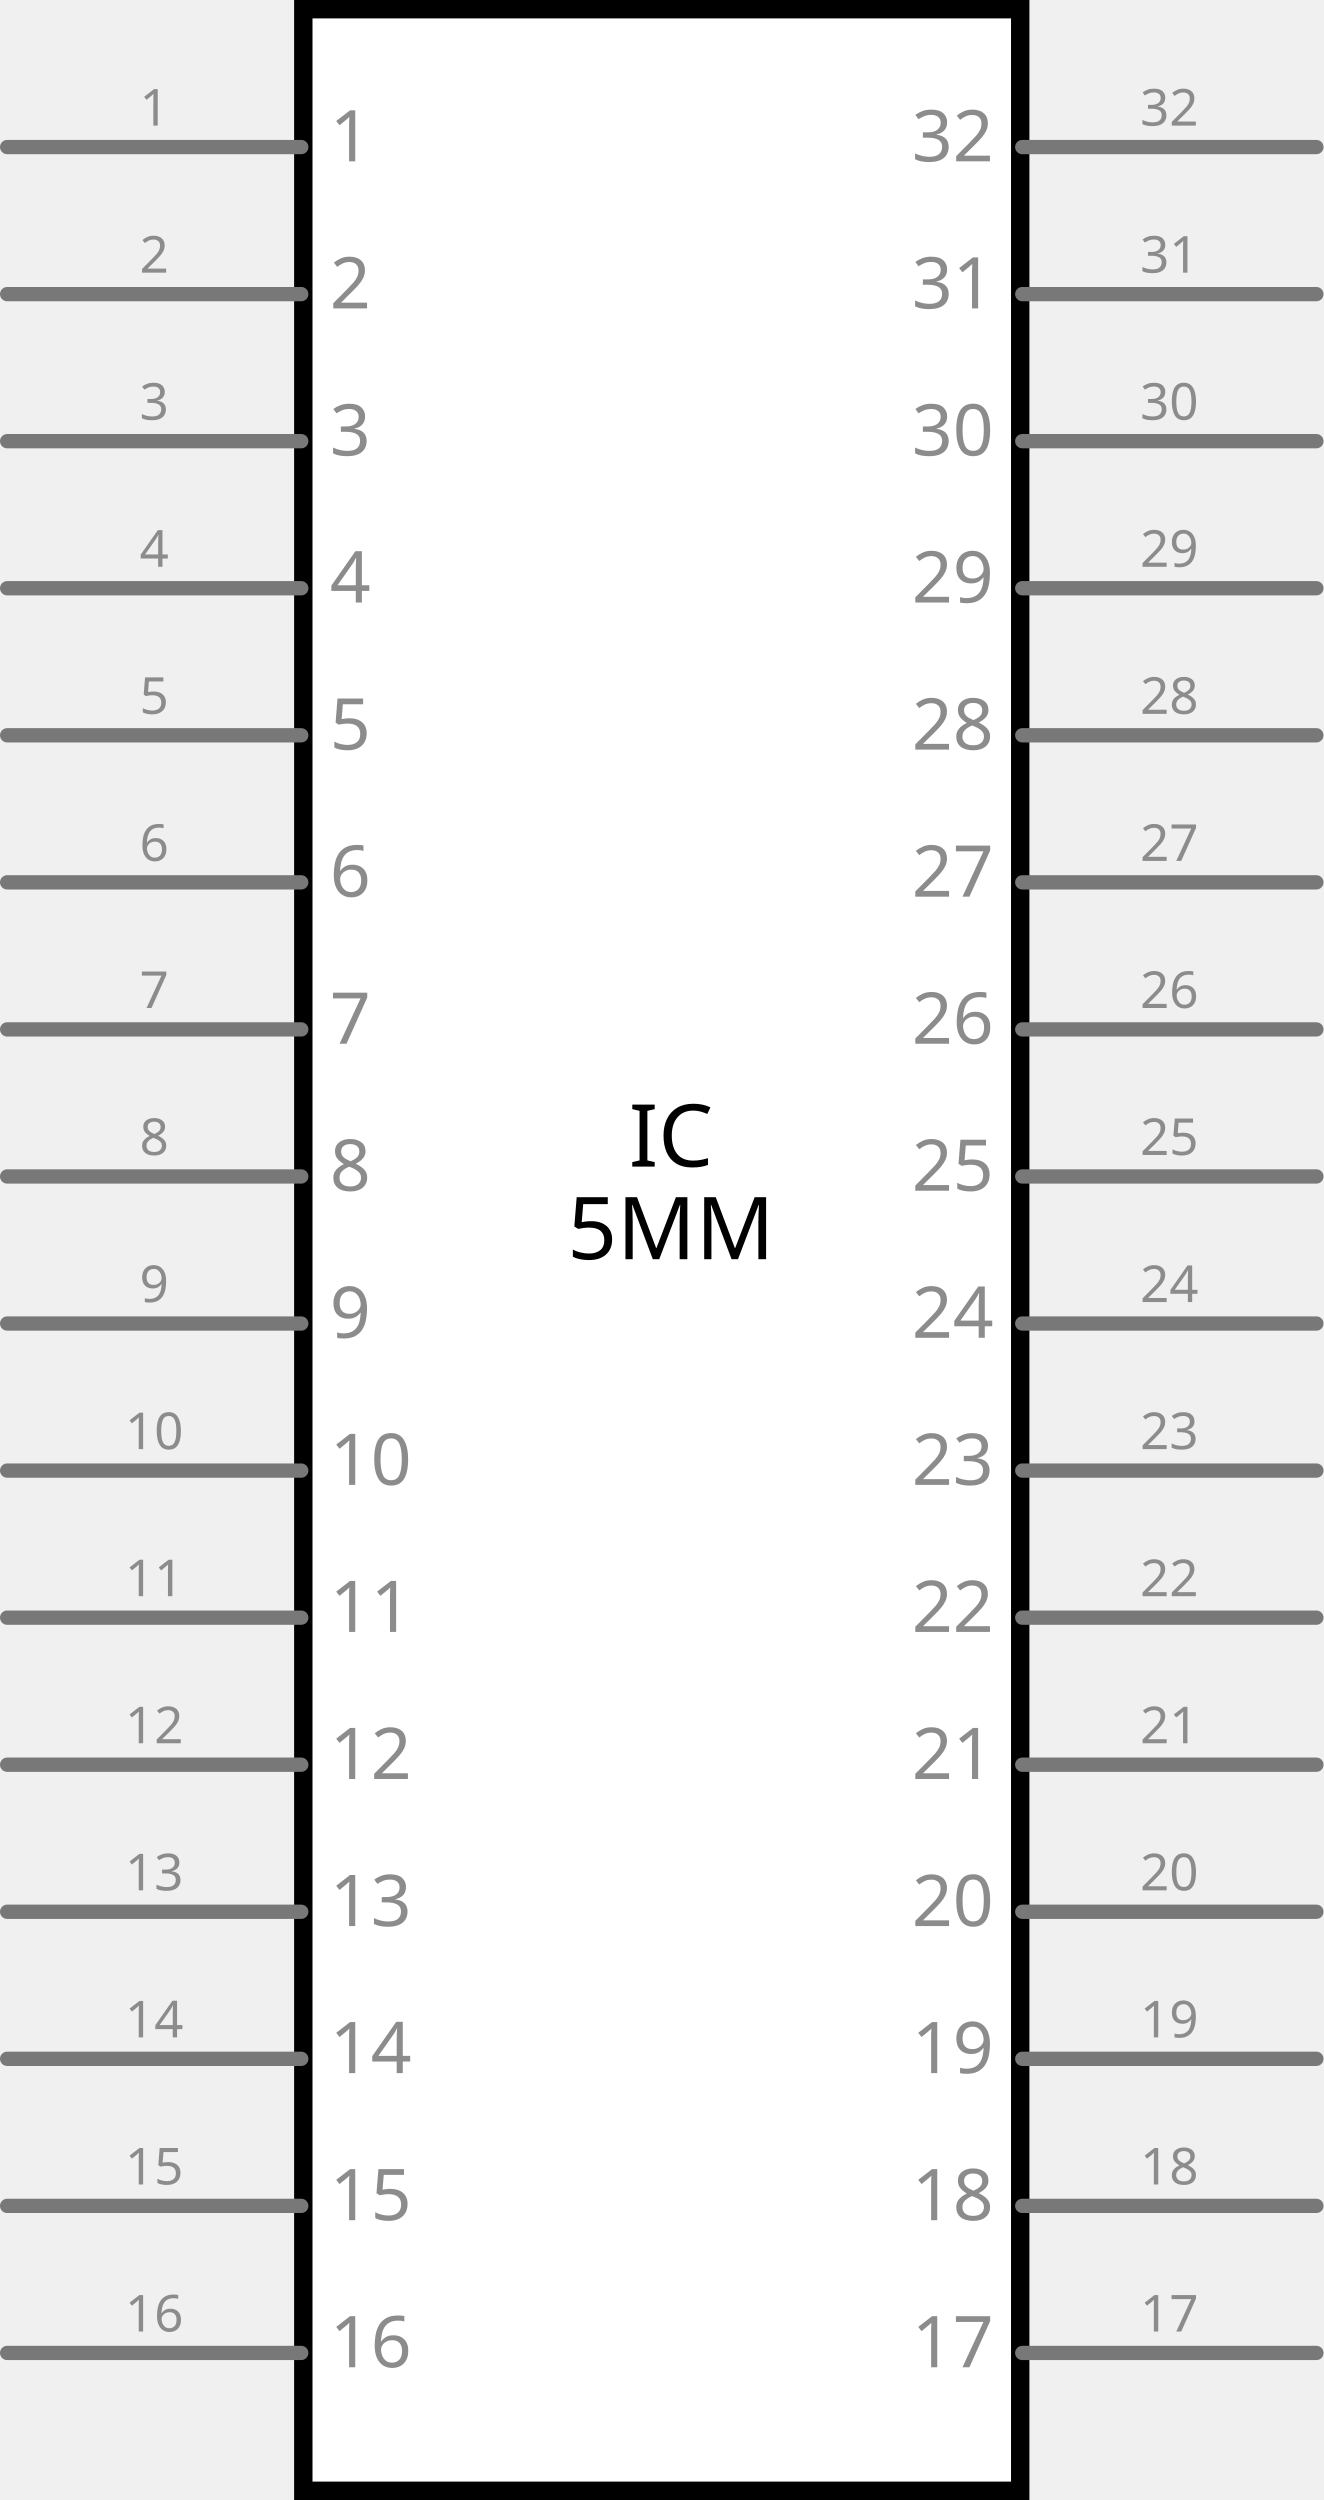
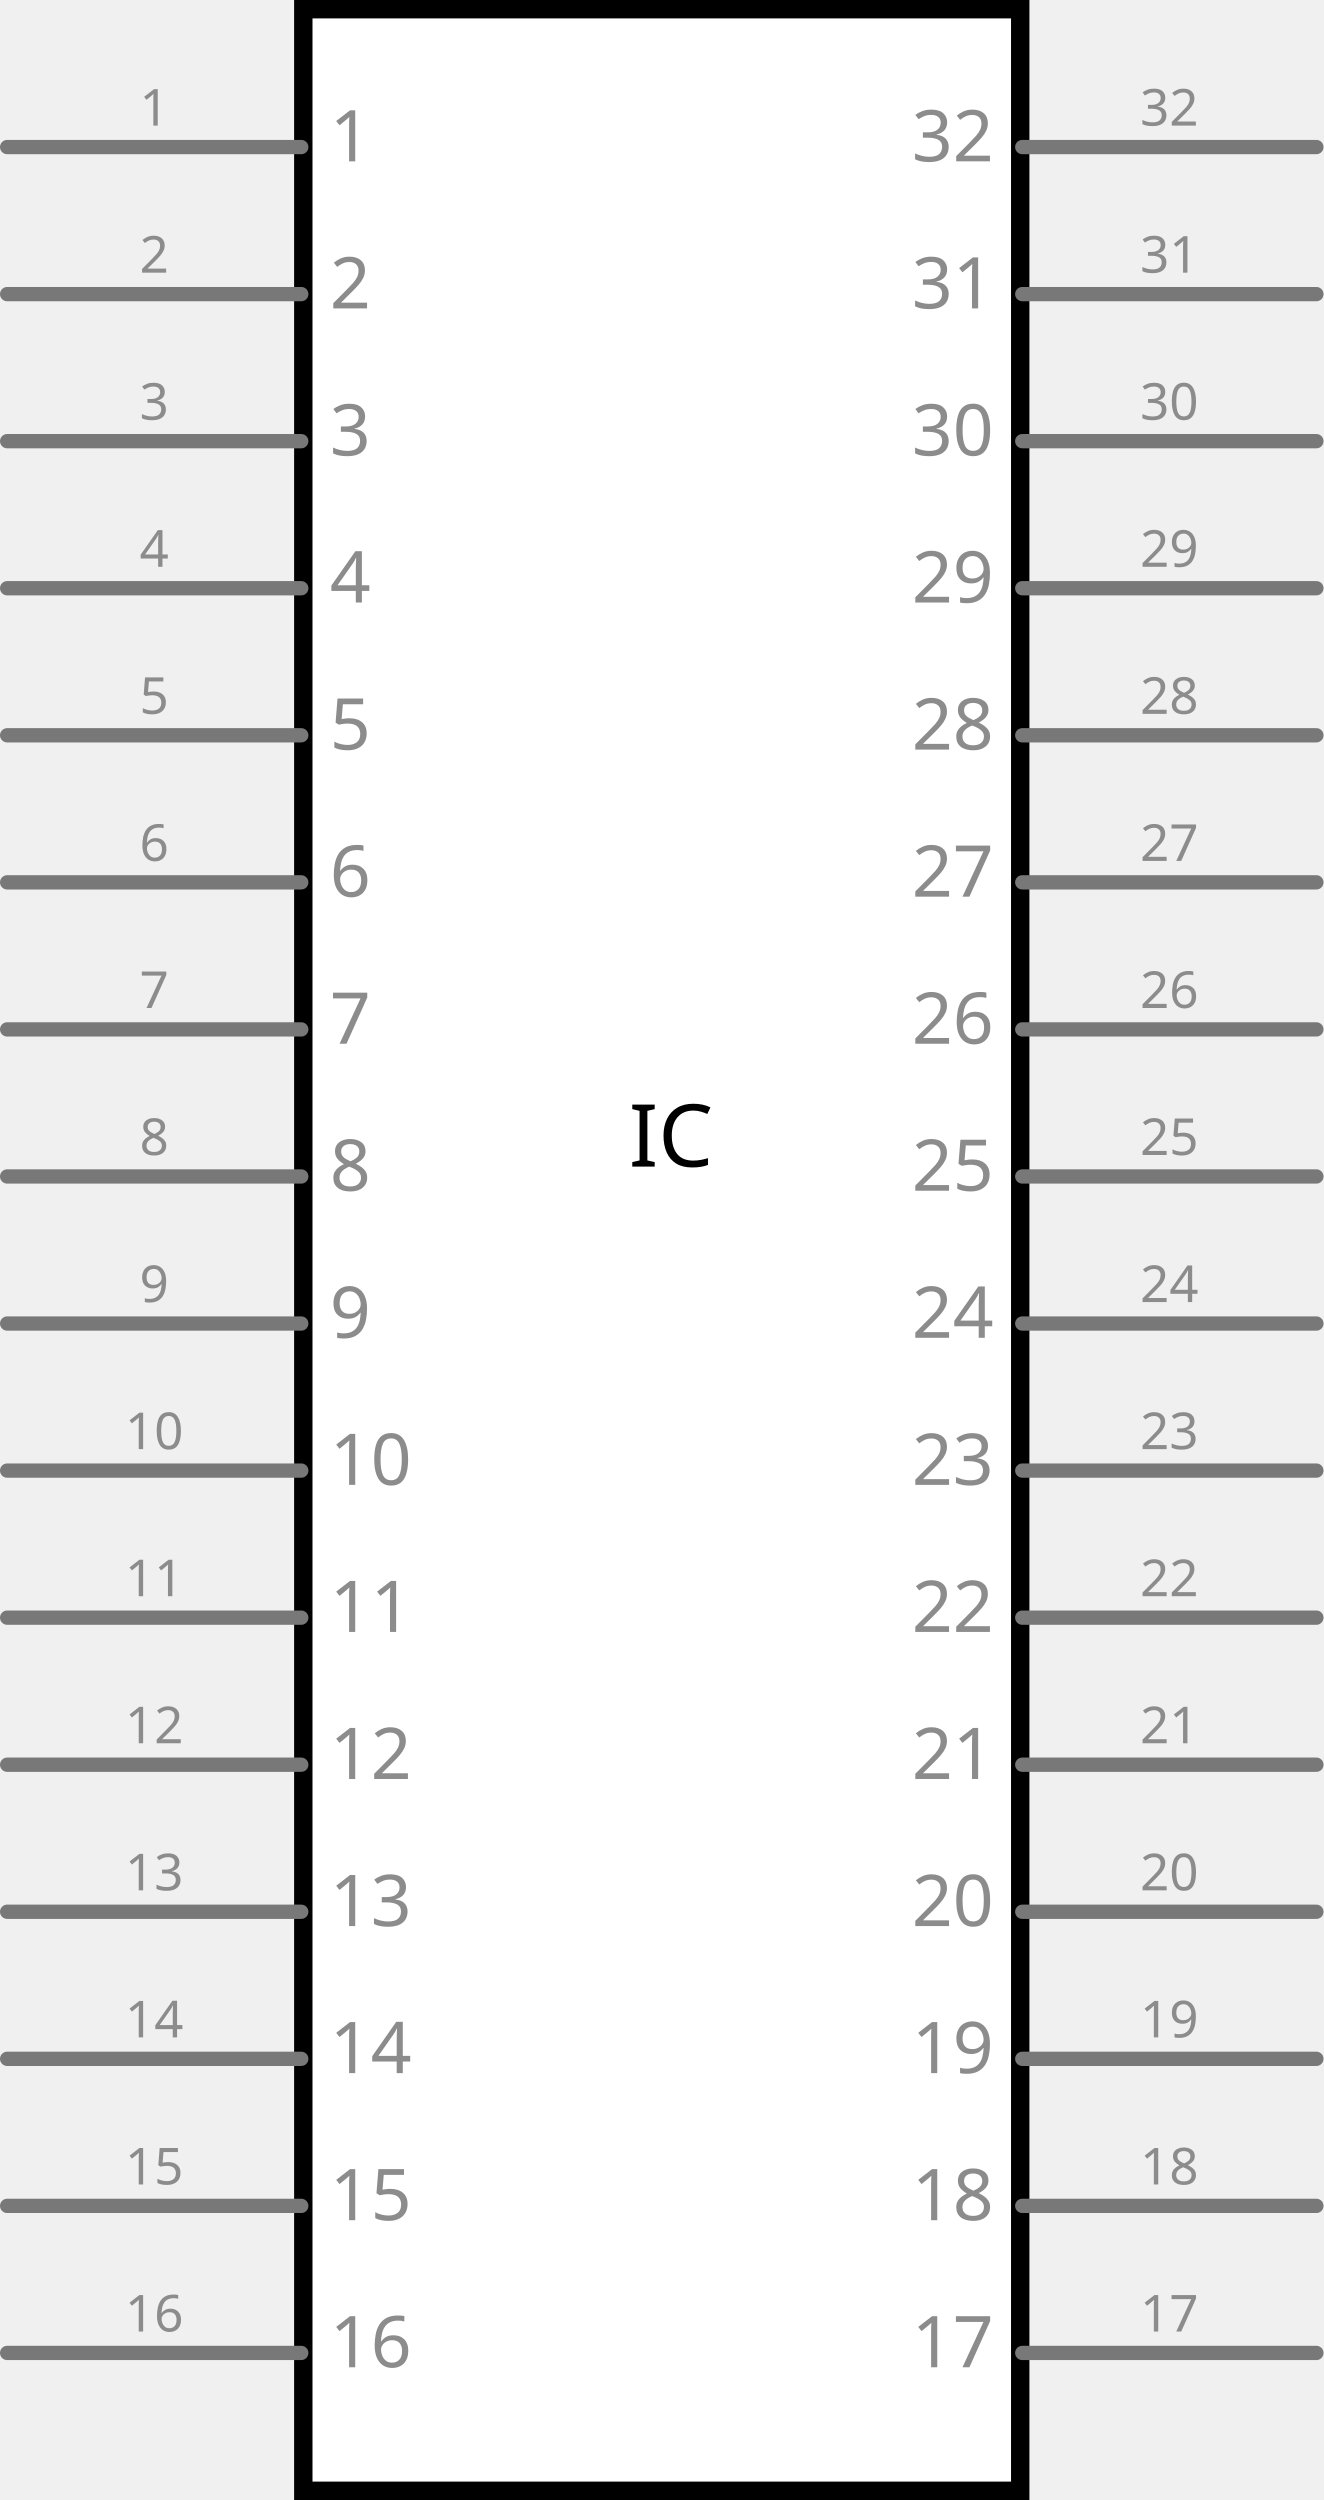
- <svg xmlns="http://www.w3.org/2000/svg" version="1.2" y="0in" width="0.9in" viewBox="0 0 900 1700" baseProfile="tiny" x="0in" height="1.7in">
+ <svg xmlns="http://www.w3.org/2000/svg" version="1.2" y="0in" width="0.9in" viewBox="0 0 900 1700" x="0in" height="1.7in" id="svg202">
+   <defs id="defs206" />
  <g id="schematic" gorn="0.1">
-     <rect stroke="#000000" stroke-linecap="round" stroke-width="12.5" y="6.25" width="487.5" class="interior rect" x="206.25" fill="#FFFFFF" height="1687.5" />
+     <rect stroke="#000000" stroke-linecap="round" stroke-width="12.5" y="6.25" width="487.5" class="interior rect" x="206.25" fill="#FFFFFF" height="1687.5" id="rect4" />
    <line stroke="#787878" stroke-linecap="round" y2="100" stroke-width="9.722" y1="100" x2="895.138" class="pin" fill="none" x1="695.138" id="connector31pin" gorn="0.1.1" />
-     <text font-family="'Droid Sans'" stroke="none" stroke-width="0" y="85.416" text-anchor="middle" font-size="34.722" class="text" fill="#8c8c8c" x="795.138">32</text>
-     <text font-family="'Droid Sans'" stroke="none" stroke-width="0" y="109.722" text-anchor="end" font-size="48.611" class="text" fill="#8c8c8c" x="675.693">32</text>
+     <text font-family="'Droid Sans'" stroke="none" stroke-width="0" y="85.416" text-anchor="middle" font-size="34.722" class="text" fill="#8c8c8c" x="795.138" id="text7">32</text>
+     <text font-family="'Droid Sans'" stroke="none" stroke-width="0" y="109.722" text-anchor="end" font-size="48.611" class="text" fill="#8c8c8c" x="675.693" id="text9">32</text>
    <rect stroke="none" stroke-width="0" y="95.139" width="9.722" class="terminal" x="895.138" fill="none" id="connector31terminal" height="9.722" gorn="0.1.4" />
    <line stroke="#787878" stroke-linecap="round" y2="200" stroke-width="9.722" y1="200" x2="895.138" class="pin" fill="none" x1="695.138" id="connector30pin" gorn="0.1.5" />
-     <text font-family="'Droid Sans'" stroke="none" stroke-width="0" y="185.417" text-anchor="middle" font-size="34.722" class="text" fill="#8c8c8c" x="795.138">31</text>
-     <text font-family="'Droid Sans'" stroke="none" stroke-width="0" y="209.722" text-anchor="end" font-size="48.611" class="text" fill="#8c8c8c" x="675.693">31</text>
+     <text font-family="'Droid Sans'" stroke="none" stroke-width="0" y="185.417" text-anchor="middle" font-size="34.722" class="text" fill="#8c8c8c" x="795.138" id="text13">31</text>
+     <text font-family="'Droid Sans'" stroke="none" stroke-width="0" y="209.722" text-anchor="end" font-size="48.611" class="text" fill="#8c8c8c" x="675.693" id="text15">31</text>
    <rect stroke="none" stroke-width="0" y="195.139" width="9.722" class="terminal" x="895.138" fill="none" id="connector30terminal" height="9.722" gorn="0.1.8" />
    <line stroke="#787878" stroke-linecap="round" y2="300" stroke-width="9.722" y1="300" x2="895.138" class="pin" fill="none" x1="695.138" id="connector29pin" gorn="0.1.9" />
-     <text font-family="'Droid Sans'" stroke="none" stroke-width="0" y="285.417" text-anchor="middle" font-size="34.722" class="text" fill="#8c8c8c" x="795.138">30</text>
-     <text font-family="'Droid Sans'" stroke="none" stroke-width="0" y="309.722" text-anchor="end" font-size="48.611" class="text" fill="#8c8c8c" x="675.693">30</text>
+     <text font-family="'Droid Sans'" stroke="none" stroke-width="0" y="285.417" text-anchor="middle" font-size="34.722" class="text" fill="#8c8c8c" x="795.138" id="text19">30</text>
+     <text font-family="'Droid Sans'" stroke="none" stroke-width="0" y="309.722" text-anchor="end" font-size="48.611" class="text" fill="#8c8c8c" x="675.693" id="text21">30</text>
    <rect stroke="none" stroke-width="0" y="295.139" width="9.722" class="terminal" x="895.138" fill="none" id="connector29terminal" height="9.722" gorn="0.1.12" />
    <line stroke="#787878" stroke-linecap="round" y2="400" stroke-width="9.722" y1="400" x2="895.138" class="pin" fill="none" x1="695.138" id="connector28pin" gorn="0.1.13" />
-     <text font-family="'Droid Sans'" stroke="none" stroke-width="0" y="385.417" text-anchor="middle" font-size="34.722" class="text" fill="#8c8c8c" x="795.138">29</text>
-     <text font-family="'Droid Sans'" stroke="none" stroke-width="0" y="409.72" text-anchor="end" font-size="48.611" class="text" fill="#8c8c8c" x="675.693">29</text>
+     <text font-family="'Droid Sans'" stroke="none" stroke-width="0" y="385.417" text-anchor="middle" font-size="34.722" class="text" fill="#8c8c8c" x="795.138" id="text25">29</text>
+     <text font-family="'Droid Sans'" stroke="none" stroke-width="0" y="409.72" text-anchor="end" font-size="48.611" class="text" fill="#8c8c8c" x="675.693" id="text27">29</text>
    <rect stroke="none" stroke-width="0" y="395.138" width="9.722" class="terminal" x="895.138" fill="none" id="connector28terminal" height="9.722" gorn="0.1.16" />
    <line stroke="#787878" stroke-linecap="round" y2="500" stroke-width="9.722" y1="500" x2="895.138" class="pin" fill="none" x1="695.138" id="connector27pin" gorn="0.1.17" />
-     <text font-family="'Droid Sans'" stroke="none" stroke-width="0" y="485.417" text-anchor="middle" font-size="34.722" class="text" fill="#8c8c8c" x="795.138">28</text>
-     <text font-family="'Droid Sans'" stroke="none" stroke-width="0" y="509.72" text-anchor="end" font-size="48.611" class="text" fill="#8c8c8c" x="675.693">28</text>
+     <text font-family="'Droid Sans'" stroke="none" stroke-width="0" y="485.417" text-anchor="middle" font-size="34.722" class="text" fill="#8c8c8c" x="795.138" id="text31">28</text>
+     <text font-family="'Droid Sans'" stroke="none" stroke-width="0" y="509.72" text-anchor="end" font-size="48.611" class="text" fill="#8c8c8c" x="675.693" id="text33">28</text>
    <rect stroke="none" stroke-width="0" y="495.138" width="9.722" class="terminal" x="895.138" fill="none" id="connector27terminal" height="9.722" gorn="0.1.20" />
    <line stroke="#787878" stroke-linecap="round" y2="600" stroke-width="9.722" y1="600" x2="895.138" class="pin" fill="none" x1="695.138" id="connector26pin" gorn="0.1.21" />
-     <text font-family="'Droid Sans'" stroke="none" stroke-width="0" y="585.417" text-anchor="middle" font-size="34.722" class="text" fill="#8c8c8c" x="795.138">27</text>
-     <text font-family="'Droid Sans'" stroke="none" stroke-width="0" y="609.72" text-anchor="end" font-size="48.611" class="text" fill="#8c8c8c" x="675.693">27</text>
+     <text font-family="'Droid Sans'" stroke="none" stroke-width="0" y="585.417" text-anchor="middle" font-size="34.722" class="text" fill="#8c8c8c" x="795.138" id="text37">27</text>
+     <text font-family="'Droid Sans'" stroke="none" stroke-width="0" y="609.72" text-anchor="end" font-size="48.611" class="text" fill="#8c8c8c" x="675.693" id="text39">27</text>
    <rect stroke="none" stroke-width="0" y="595.138" width="9.722" class="terminal" x="895.138" fill="none" id="connector26terminal" height="9.722" gorn="0.1.24" />
    <line stroke="#787878" stroke-linecap="round" y2="700" stroke-width="9.722" y1="700" x2="895.138" class="pin" fill="none" x1="695.138" id="connector25pin" gorn="0.1.25" />
-     <text font-family="'Droid Sans'" stroke="none" stroke-width="0" y="685.417" text-anchor="middle" font-size="34.722" class="text" fill="#8c8c8c" x="795.138">26</text>
-     <text font-family="'Droid Sans'" stroke="none" stroke-width="0" y="709.72" text-anchor="end" font-size="48.611" class="text" fill="#8c8c8c" x="675.693">26</text>
+     <text font-family="'Droid Sans'" stroke="none" stroke-width="0" y="685.417" text-anchor="middle" font-size="34.722" class="text" fill="#8c8c8c" x="795.138" id="text43">26</text>
+     <text font-family="'Droid Sans'" stroke="none" stroke-width="0" y="709.72" text-anchor="end" font-size="48.611" class="text" fill="#8c8c8c" x="675.693" id="text45">26</text>
    <rect stroke="none" stroke-width="0" y="695.138" width="9.722" class="terminal" x="895.138" fill="none" id="connector25terminal" height="9.722" gorn="0.1.28" />
    <line stroke="#787878" stroke-linecap="round" y2="800" stroke-width="9.722" y1="800" x2="895.138" class="pin" fill="none" x1="695.138" id="connector24pin" gorn="0.1.29" />
-     <text font-family="'Droid Sans'" stroke="none" stroke-width="0" y="785.417" text-anchor="middle" font-size="34.722" class="text" fill="#8c8c8c" x="795.138">25</text>
-     <text font-family="'Droid Sans'" stroke="none" stroke-width="0" y="809.72" text-anchor="end" font-size="48.611" class="text" fill="#8c8c8c" x="675.693">25</text>
+     <text font-family="'Droid Sans'" stroke="none" stroke-width="0" y="785.417" text-anchor="middle" font-size="34.722" class="text" fill="#8c8c8c" x="795.138" id="text49">25</text>
+     <text font-family="'Droid Sans'" stroke="none" stroke-width="0" y="809.72" text-anchor="end" font-size="48.611" class="text" fill="#8c8c8c" x="675.693" id="text51">25</text>
    <rect stroke="none" stroke-width="0" y="795.138" width="9.722" class="terminal" x="895.138" fill="none" id="connector24terminal" height="9.722" gorn="0.1.32" />
    <line stroke="#787878" stroke-linecap="round" y2="900" stroke-width="9.722" y1="900" x2="895.138" class="pin" fill="none" x1="695.138" id="connector23pin" gorn="0.1.33" />
-     <text font-family="'Droid Sans'" stroke="none" stroke-width="0" y="885.417" text-anchor="middle" font-size="34.722" class="text" fill="#8c8c8c" x="795.138">24</text>
-     <text font-family="'Droid Sans'" stroke="none" stroke-width="0" y="909.72" text-anchor="end" font-size="48.611" class="text" fill="#8c8c8c" x="675.693">24</text>
+     <text font-family="'Droid Sans'" stroke="none" stroke-width="0" y="885.417" text-anchor="middle" font-size="34.722" class="text" fill="#8c8c8c" x="795.138" id="text55">24</text>
+     <text font-family="'Droid Sans'" stroke="none" stroke-width="0" y="909.72" text-anchor="end" font-size="48.611" class="text" fill="#8c8c8c" x="675.693" id="text57">24</text>
    <rect stroke="none" stroke-width="0" y="895.138" width="9.722" class="terminal" x="895.138" fill="none" id="connector23terminal" height="9.722" gorn="0.1.36" />
    <line stroke="#787878" stroke-linecap="round" y2="1000" stroke-width="9.722" y1="1000" x2="895.138" class="pin" fill="none" x1="695.138" id="connector22pin" gorn="0.1.37" />
-     <text font-family="'Droid Sans'" stroke="none" stroke-width="0" y="985.417" text-anchor="middle" font-size="34.722" class="text" fill="#8c8c8c" x="795.138">23</text>
-     <text font-family="'Droid Sans'" stroke="none" stroke-width="0" y="1009.72" text-anchor="end" font-size="48.611" class="text" fill="#8c8c8c" x="675.693">23</text>
+     <text font-family="'Droid Sans'" stroke="none" stroke-width="0" y="985.417" text-anchor="middle" font-size="34.722" class="text" fill="#8c8c8c" x="795.138" id="text61">23</text>
+     <text font-family="'Droid Sans'" stroke="none" stroke-width="0" y="1009.72" text-anchor="end" font-size="48.611" class="text" fill="#8c8c8c" x="675.693" id="text63">23</text>
    <rect stroke="none" stroke-width="0" y="995.138" width="9.722" class="terminal" x="895.138" fill="none" id="connector22terminal" height="9.722" gorn="0.1.40" />
    <line stroke="#787878" stroke-linecap="round" y2="1100" stroke-width="9.722" y1="1100" x2="895.138" class="pin" fill="none" x1="695.138" id="connector21pin" gorn="0.1.41" />
-     <text font-family="'Droid Sans'" stroke="none" stroke-width="0" y="1085.42" text-anchor="middle" font-size="34.722" class="text" fill="#8c8c8c" x="795.138">22</text>
-     <text font-family="'Droid Sans'" stroke="none" stroke-width="0" y="1109.72" text-anchor="end" font-size="48.611" class="text" fill="#8c8c8c" x="675.693">22</text>
+     <text font-family="'Droid Sans'" stroke="none" stroke-width="0" y="1085.42" text-anchor="middle" font-size="34.722" class="text" fill="#8c8c8c" x="795.138" id="text67">22</text>
+     <text font-family="'Droid Sans'" stroke="none" stroke-width="0" y="1109.72" text-anchor="end" font-size="48.611" class="text" fill="#8c8c8c" x="675.693" id="text69">22</text>
    <rect stroke="none" stroke-width="0" y="1095.14" width="9.722" class="terminal" x="895.138" fill="none" id="connector21terminal" height="9.722" gorn="0.1.44" />
    <line stroke="#787878" stroke-linecap="round" y2="1200" stroke-width="9.722" y1="1200" x2="895.138" class="pin" fill="none" x1="695.138" id="connector20pin" gorn="0.1.45" />
-     <text font-family="'Droid Sans'" stroke="none" stroke-width="0" y="1185.42" text-anchor="middle" font-size="34.722" class="text" fill="#8c8c8c" x="795.138">21</text>
-     <text font-family="'Droid Sans'" stroke="none" stroke-width="0" y="1209.72" text-anchor="end" font-size="48.611" class="text" fill="#8c8c8c" x="675.693">21</text>
+     <text font-family="'Droid Sans'" stroke="none" stroke-width="0" y="1185.42" text-anchor="middle" font-size="34.722" class="text" fill="#8c8c8c" x="795.138" id="text73">21</text>
+     <text font-family="'Droid Sans'" stroke="none" stroke-width="0" y="1209.72" text-anchor="end" font-size="48.611" class="text" fill="#8c8c8c" x="675.693" id="text75">21</text>
    <rect stroke="none" stroke-width="0" y="1195.14" width="9.722" class="terminal" x="895.138" fill="none" id="connector20terminal" height="9.722" gorn="0.1.48" />
    <line stroke="#787878" stroke-linecap="round" y2="1300" stroke-width="9.722" y1="1300" x2="895.138" class="pin" fill="none" x1="695.138" id="connector19pin" gorn="0.1.49" />
-     <text font-family="'Droid Sans'" stroke="none" stroke-width="0" y="1285.42" text-anchor="middle" font-size="34.722" class="text" fill="#8c8c8c" x="795.138">20</text>
-     <text font-family="'Droid Sans'" stroke="none" stroke-width="0" y="1309.72" text-anchor="end" font-size="48.611" class="text" fill="#8c8c8c" x="675.693">20</text>
+     <text font-family="'Droid Sans'" stroke="none" stroke-width="0" y="1285.42" text-anchor="middle" font-size="34.722" class="text" fill="#8c8c8c" x="795.138" id="text79">20</text>
+     <text font-family="'Droid Sans'" stroke="none" stroke-width="0" y="1309.72" text-anchor="end" font-size="48.611" class="text" fill="#8c8c8c" x="675.693" id="text81">20</text>
    <rect stroke="none" stroke-width="0" y="1295.14" width="9.722" class="terminal" x="895.138" fill="none" id="connector19terminal" height="9.722" gorn="0.1.52" />
    <line stroke="#787878" stroke-linecap="round" y2="1400" stroke-width="9.722" y1="1400" x2="895.138" class="pin" fill="none" x1="695.138" id="connector18pin" gorn="0.1.53" />
-     <text font-family="'Droid Sans'" stroke="none" stroke-width="0" y="1385.42" text-anchor="middle" font-size="34.722" class="text" fill="#8c8c8c" x="795.138">19</text>
-     <text font-family="'Droid Sans'" stroke="none" stroke-width="0" y="1409.72" text-anchor="end" font-size="48.611" class="text" fill="#8c8c8c" x="675.693">19</text>
+     <text font-family="'Droid Sans'" stroke="none" stroke-width="0" y="1385.42" text-anchor="middle" font-size="34.722" class="text" fill="#8c8c8c" x="795.138" id="text85">19</text>
+     <text font-family="'Droid Sans'" stroke="none" stroke-width="0" y="1409.72" text-anchor="end" font-size="48.611" class="text" fill="#8c8c8c" x="675.693" id="text87">19</text>
    <rect stroke="none" stroke-width="0" y="1395.14" width="9.722" class="terminal" x="895.138" fill="none" id="connector18terminal" height="9.722" gorn="0.1.56" />
    <line stroke="#787878" stroke-linecap="round" y2="1500" stroke-width="9.722" y1="1500" x2="895.138" class="pin" fill="none" x1="695.138" id="connector17pin" gorn="0.1.57" />
-     <text font-family="'Droid Sans'" stroke="none" stroke-width="0" y="1485.42" text-anchor="middle" font-size="34.722" class="text" fill="#8c8c8c" x="795.138">18</text>
-     <text font-family="'Droid Sans'" stroke="none" stroke-width="0" y="1509.72" text-anchor="end" font-size="48.611" class="text" fill="#8c8c8c" x="675.693">18</text>
+     <text font-family="'Droid Sans'" stroke="none" stroke-width="0" y="1485.42" text-anchor="middle" font-size="34.722" class="text" fill="#8c8c8c" x="795.138" id="text91">18</text>
+     <text font-family="'Droid Sans'" stroke="none" stroke-width="0" y="1509.72" text-anchor="end" font-size="48.611" class="text" fill="#8c8c8c" x="675.693" id="text93">18</text>
    <rect stroke="none" stroke-width="0" y="1495.14" width="9.722" class="terminal" x="895.138" fill="none" id="connector17terminal" height="9.722" gorn="0.1.60" />
    <line stroke="#787878" stroke-linecap="round" y2="1600" stroke-width="9.722" y1="1600" x2="895.138" class="pin" fill="none" x1="695.138" id="connector16pin" gorn="0.1.61" />
-     <text font-family="'Droid Sans'" stroke="none" stroke-width="0" y="1585.42" text-anchor="middle" font-size="34.722" class="text" fill="#8c8c8c" x="795.138">17</text>
-     <text font-family="'Droid Sans'" stroke="none" stroke-width="0" y="1609.72" text-anchor="end" font-size="48.611" class="text" fill="#8c8c8c" x="675.693">17</text>
+     <text font-family="'Droid Sans'" stroke="none" stroke-width="0" y="1585.42" text-anchor="middle" font-size="34.722" class="text" fill="#8c8c8c" x="795.138" id="text97">17</text>
+     <text font-family="'Droid Sans'" stroke="none" stroke-width="0" y="1609.72" text-anchor="end" font-size="48.611" class="text" fill="#8c8c8c" x="675.693" id="text99">17</text>
    <rect stroke="none" stroke-width="0" y="1595.14" width="9.722" class="terminal" x="895.138" fill="none" id="connector16terminal" height="9.722" gorn="0.1.64" />
    <line stroke="#787878" stroke-linecap="round" y2="100" stroke-width="9.722" y1="100" x2="204.861" class="pin" fill="none" x1="4.861" id="connector0pin" gorn="0.1.65" />
-     <text font-family="'Droid Sans'" stroke="none" stroke-width="0" y="85.416" text-anchor="middle" font-size="34.722" class="text" fill="#8c8c8c" x="104.861">1</text>
-     <text font-family="'Droid Sans'" stroke="none" stroke-width="0" y="109.722" text-anchor="start" font-size="48.611" class="text" fill="#8c8c8c" x="224.306">1</text>
+     <text font-family="'Droid Sans'" stroke="none" stroke-width="0" y="85.416" text-anchor="middle" font-size="34.722" class="text" fill="#8c8c8c" x="104.861" id="text103">1</text>
+     <text font-family="'Droid Sans'" stroke="none" stroke-width="0" y="109.722" text-anchor="start" font-size="48.611" class="text" fill="#8c8c8c" x="224.306" id="text105">1</text>
    <rect stroke="none" stroke-width="0" y="95.139" width="9.722" class="terminal" x="-4.861" fill="none" id="connector0terminal" height="9.722" gorn="0.1.68" />
    <line stroke="#787878" stroke-linecap="round" y2="200" stroke-width="9.722" y1="200" x2="204.861" class="pin" fill="none" x1="4.861" id="connector1pin" gorn="0.1.69" />
-     <text font-family="'Droid Sans'" stroke="none" stroke-width="0" y="185.417" text-anchor="middle" font-size="34.722" class="text" fill="#8c8c8c" x="104.861">2</text>
-     <text font-family="'Droid Sans'" stroke="none" stroke-width="0" y="209.722" text-anchor="start" font-size="48.611" class="text" fill="#8c8c8c" x="224.306">2</text>
+     <text font-family="'Droid Sans'" stroke="none" stroke-width="0" y="185.417" text-anchor="middle" font-size="34.722" class="text" fill="#8c8c8c" x="104.861" id="text109">2</text>
+     <text font-family="'Droid Sans'" stroke="none" stroke-width="0" y="209.722" text-anchor="start" font-size="48.611" class="text" fill="#8c8c8c" x="224.306" id="text111">2</text>
    <rect stroke="none" stroke-width="0" y="195.139" width="9.722" class="terminal" x="-4.861" fill="none" id="connector1terminal" height="9.722" gorn="0.1.72" />
    <line stroke="#787878" stroke-linecap="round" y2="300" stroke-width="9.722" y1="300" x2="204.861" class="pin" fill="none" x1="4.861" id="connector2pin" gorn="0.1.73" />
-     <text font-family="'Droid Sans'" stroke="none" stroke-width="0" y="285.417" text-anchor="middle" font-size="34.722" class="text" fill="#8c8c8c" x="104.861">3</text>
-     <text font-family="'Droid Sans'" stroke="none" stroke-width="0" y="309.722" text-anchor="start" font-size="48.611" class="text" fill="#8c8c8c" x="224.306">3</text>
+     <text font-family="'Droid Sans'" stroke="none" stroke-width="0" y="285.417" text-anchor="middle" font-size="34.722" class="text" fill="#8c8c8c" x="104.861" id="text115">3</text>
+     <text font-family="'Droid Sans'" stroke="none" stroke-width="0" y="309.722" text-anchor="start" font-size="48.611" class="text" fill="#8c8c8c" x="224.306" id="text117">3</text>
    <rect stroke="none" stroke-width="0" y="295.139" width="9.722" class="terminal" x="-4.861" fill="none" id="connector2terminal" height="9.722" gorn="0.1.76" />
    <line stroke="#787878" stroke-linecap="round" y2="400" stroke-width="9.722" y1="400" x2="204.861" class="pin" fill="none" x1="4.861" id="connector3pin" gorn="0.1.77" />
-     <text font-family="'Droid Sans'" stroke="none" stroke-width="0" y="385.417" text-anchor="middle" font-size="34.722" class="text" fill="#8c8c8c" x="104.861">4</text>
-     <text font-family="'Droid Sans'" stroke="none" stroke-width="0" y="409.72" text-anchor="start" font-size="48.611" class="text" fill="#8c8c8c" x="224.306">4</text>
+     <text font-family="'Droid Sans'" stroke="none" stroke-width="0" y="385.417" text-anchor="middle" font-size="34.722" class="text" fill="#8c8c8c" x="104.861" id="text121">4</text>
+     <text font-family="'Droid Sans'" stroke="none" stroke-width="0" y="409.72" text-anchor="start" font-size="48.611" class="text" fill="#8c8c8c" x="224.306" id="text123">4</text>
    <rect stroke="none" stroke-width="0" y="395.138" width="9.722" class="terminal" x="-4.861" fill="none" id="connector3terminal" height="9.722" gorn="0.1.80" />
    <line stroke="#787878" stroke-linecap="round" y2="500" stroke-width="9.722" y1="500" x2="204.861" class="pin" fill="none" x1="4.861" id="connector4pin" gorn="0.1.81" />
-     <text font-family="'Droid Sans'" stroke="none" stroke-width="0" y="485.417" text-anchor="middle" font-size="34.722" class="text" fill="#8c8c8c" x="104.861">5</text>
-     <text font-family="'Droid Sans'" stroke="none" stroke-width="0" y="509.72" text-anchor="start" font-size="48.611" class="text" fill="#8c8c8c" x="224.306">5</text>
+     <text font-family="'Droid Sans'" stroke="none" stroke-width="0" y="485.417" text-anchor="middle" font-size="34.722" class="text" fill="#8c8c8c" x="104.861" id="text127">5</text>
+     <text font-family="'Droid Sans'" stroke="none" stroke-width="0" y="509.72" text-anchor="start" font-size="48.611" class="text" fill="#8c8c8c" x="224.306" id="text129">5</text>
    <rect stroke="none" stroke-width="0" y="495.138" width="9.722" class="terminal" x="-4.861" fill="none" id="connector4terminal" height="9.722" gorn="0.1.84" />
    <line stroke="#787878" stroke-linecap="round" y2="600" stroke-width="9.722" y1="600" x2="204.861" class="pin" fill="none" x1="4.861" id="connector5pin" gorn="0.1.85" />
-     <text font-family="'Droid Sans'" stroke="none" stroke-width="0" y="585.417" text-anchor="middle" font-size="34.722" class="text" fill="#8c8c8c" x="104.861">6</text>
-     <text font-family="'Droid Sans'" stroke="none" stroke-width="0" y="609.72" text-anchor="start" font-size="48.611" class="text" fill="#8c8c8c" x="224.306">6</text>
+     <text font-family="'Droid Sans'" stroke="none" stroke-width="0" y="585.417" text-anchor="middle" font-size="34.722" class="text" fill="#8c8c8c" x="104.861" id="text133">6</text>
+     <text font-family="'Droid Sans'" stroke="none" stroke-width="0" y="609.72" text-anchor="start" font-size="48.611" class="text" fill="#8c8c8c" x="224.306" id="text135">6</text>
    <rect stroke="none" stroke-width="0" y="595.138" width="9.722" class="terminal" x="-4.861" fill="none" id="connector5terminal" height="9.722" gorn="0.1.88" />
    <line stroke="#787878" stroke-linecap="round" y2="700" stroke-width="9.722" y1="700" x2="204.861" class="pin" fill="none" x1="4.861" id="connector6pin" gorn="0.1.89" />
-     <text font-family="'Droid Sans'" stroke="none" stroke-width="0" y="685.417" text-anchor="middle" font-size="34.722" class="text" fill="#8c8c8c" x="104.861">7</text>
-     <text font-family="'Droid Sans'" stroke="none" stroke-width="0" y="709.72" text-anchor="start" font-size="48.611" class="text" fill="#8c8c8c" x="224.306">7</text>
+     <text font-family="'Droid Sans'" stroke="none" stroke-width="0" y="685.417" text-anchor="middle" font-size="34.722" class="text" fill="#8c8c8c" x="104.861" id="text139">7</text>
+     <text font-family="'Droid Sans'" stroke="none" stroke-width="0" y="709.72" text-anchor="start" font-size="48.611" class="text" fill="#8c8c8c" x="224.306" id="text141">7</text>
    <rect stroke="none" stroke-width="0" y="695.138" width="9.722" class="terminal" x="-4.861" fill="none" id="connector6terminal" height="9.722" gorn="0.1.92" />
    <line stroke="#787878" stroke-linecap="round" y2="800" stroke-width="9.722" y1="800" x2="204.861" class="pin" fill="none" x1="4.861" id="connector7pin" gorn="0.1.93" />
-     <text font-family="'Droid Sans'" stroke="none" stroke-width="0" y="785.417" text-anchor="middle" font-size="34.722" class="text" fill="#8c8c8c" x="104.861">8</text>
-     <text font-family="'Droid Sans'" stroke="none" stroke-width="0" y="809.72" text-anchor="start" font-size="48.611" class="text" fill="#8c8c8c" x="224.306">8</text>
+     <text font-family="'Droid Sans'" stroke="none" stroke-width="0" y="785.417" text-anchor="middle" font-size="34.722" class="text" fill="#8c8c8c" x="104.861" id="text145">8</text>
+     <text font-family="'Droid Sans'" stroke="none" stroke-width="0" y="809.72" text-anchor="start" font-size="48.611" class="text" fill="#8c8c8c" x="224.306" id="text147">8</text>
    <rect stroke="none" stroke-width="0" y="795.138" width="9.722" class="terminal" x="-4.861" fill="none" id="connector7terminal" height="9.722" gorn="0.1.96" />
    <line stroke="#787878" stroke-linecap="round" y2="900" stroke-width="9.722" y1="900" x2="204.861" class="pin" fill="none" x1="4.861" id="connector8pin" gorn="0.1.97" />
-     <text font-family="'Droid Sans'" stroke="none" stroke-width="0" y="885.417" text-anchor="middle" font-size="34.722" class="text" fill="#8c8c8c" x="104.861">9</text>
-     <text font-family="'Droid Sans'" stroke="none" stroke-width="0" y="909.72" text-anchor="start" font-size="48.611" class="text" fill="#8c8c8c" x="224.306">9</text>
+     <text font-family="'Droid Sans'" stroke="none" stroke-width="0" y="885.417" text-anchor="middle" font-size="34.722" class="text" fill="#8c8c8c" x="104.861" id="text151">9</text>
+     <text font-family="'Droid Sans'" stroke="none" stroke-width="0" y="909.72" text-anchor="start" font-size="48.611" class="text" fill="#8c8c8c" x="224.306" id="text153">9</text>
    <rect stroke="none" stroke-width="0" y="895.138" width="9.722" class="terminal" x="-4.861" fill="none" id="connector8terminal" height="9.722" gorn="0.1.100" />
    <line stroke="#787878" stroke-linecap="round" y2="1000" stroke-width="9.722" y1="1000" x2="204.861" class="pin" fill="none" x1="4.861" id="connector9pin" gorn="0.1.101" />
-     <text font-family="'Droid Sans'" stroke="none" stroke-width="0" y="985.417" text-anchor="middle" font-size="34.722" class="text" fill="#8c8c8c" x="104.861">10</text>
-     <text font-family="'Droid Sans'" stroke="none" stroke-width="0" y="1009.72" text-anchor="start" font-size="48.611" class="text" fill="#8c8c8c" x="224.306">10</text>
+     <text font-family="'Droid Sans'" stroke="none" stroke-width="0" y="985.417" text-anchor="middle" font-size="34.722" class="text" fill="#8c8c8c" x="104.861" id="text157">10</text>
+     <text font-family="'Droid Sans'" stroke="none" stroke-width="0" y="1009.72" text-anchor="start" font-size="48.611" class="text" fill="#8c8c8c" x="224.306" id="text159">10</text>
    <rect stroke="none" stroke-width="0" y="995.138" width="9.722" class="terminal" x="-4.861" fill="none" id="connector9terminal" height="9.722" gorn="0.1.104" />
    <line stroke="#787878" stroke-linecap="round" y2="1100" stroke-width="9.722" y1="1100" x2="204.861" class="pin" fill="none" x1="4.861" id="connector10pin" gorn="0.1.105" />
-     <text font-family="'Droid Sans'" stroke="none" stroke-width="0" y="1085.42" text-anchor="middle" font-size="34.722" class="text" fill="#8c8c8c" x="104.861">11</text>
-     <text font-family="'Droid Sans'" stroke="none" stroke-width="0" y="1109.72" text-anchor="start" font-size="48.611" class="text" fill="#8c8c8c" x="224.306">11</text>
+     <text font-family="'Droid Sans'" stroke="none" stroke-width="0" y="1085.42" text-anchor="middle" font-size="34.722" class="text" fill="#8c8c8c" x="104.861" id="text163">11</text>
+     <text font-family="'Droid Sans'" stroke="none" stroke-width="0" y="1109.72" text-anchor="start" font-size="48.611" class="text" fill="#8c8c8c" x="224.306" id="text165">11</text>
    <rect stroke="none" stroke-width="0" y="1095.14" width="9.722" class="terminal" x="-4.861" fill="none" id="connector10terminal" height="9.722" gorn="0.1.108" />
    <line stroke="#787878" stroke-linecap="round" y2="1200" stroke-width="9.722" y1="1200" x2="204.861" class="pin" fill="none" x1="4.861" id="connector11pin" gorn="0.1.109" />
-     <text font-family="'Droid Sans'" stroke="none" stroke-width="0" y="1185.42" text-anchor="middle" font-size="34.722" class="text" fill="#8c8c8c" x="104.861">12</text>
-     <text font-family="'Droid Sans'" stroke="none" stroke-width="0" y="1209.72" text-anchor="start" font-size="48.611" class="text" fill="#8c8c8c" x="224.306">12</text>
+     <text font-family="'Droid Sans'" stroke="none" stroke-width="0" y="1185.42" text-anchor="middle" font-size="34.722" class="text" fill="#8c8c8c" x="104.861" id="text169">12</text>
+     <text font-family="'Droid Sans'" stroke="none" stroke-width="0" y="1209.72" text-anchor="start" font-size="48.611" class="text" fill="#8c8c8c" x="224.306" id="text171">12</text>
    <rect stroke="none" stroke-width="0" y="1195.14" width="9.722" class="terminal" x="-4.861" fill="none" id="connector11terminal" height="9.722" gorn="0.1.112" />
    <line stroke="#787878" stroke-linecap="round" y2="1300" stroke-width="9.722" y1="1300" x2="204.861" class="pin" fill="none" x1="4.861" id="connector12pin" gorn="0.1.113" />
-     <text font-family="'Droid Sans'" stroke="none" stroke-width="0" y="1285.42" text-anchor="middle" font-size="34.722" class="text" fill="#8c8c8c" x="104.861">13</text>
-     <text font-family="'Droid Sans'" stroke="none" stroke-width="0" y="1309.72" text-anchor="start" font-size="48.611" class="text" fill="#8c8c8c" x="224.306">13</text>
+     <text font-family="'Droid Sans'" stroke="none" stroke-width="0" y="1285.42" text-anchor="middle" font-size="34.722" class="text" fill="#8c8c8c" x="104.861" id="text175">13</text>
+     <text font-family="'Droid Sans'" stroke="none" stroke-width="0" y="1309.72" text-anchor="start" font-size="48.611" class="text" fill="#8c8c8c" x="224.306" id="text177">13</text>
    <rect stroke="none" stroke-width="0" y="1295.14" width="9.722" class="terminal" x="-4.861" fill="none" id="connector12terminal" height="9.722" gorn="0.1.116" />
    <line stroke="#787878" stroke-linecap="round" y2="1400" stroke-width="9.722" y1="1400" x2="204.861" class="pin" fill="none" x1="4.861" id="connector13pin" gorn="0.1.117" />
-     <text font-family="'Droid Sans'" stroke="none" stroke-width="0" y="1385.42" text-anchor="middle" font-size="34.722" class="text" fill="#8c8c8c" x="104.861">14</text>
-     <text font-family="'Droid Sans'" stroke="none" stroke-width="0" y="1409.72" text-anchor="start" font-size="48.611" class="text" fill="#8c8c8c" x="224.306">14</text>
+     <text font-family="'Droid Sans'" stroke="none" stroke-width="0" y="1385.42" text-anchor="middle" font-size="34.722" class="text" fill="#8c8c8c" x="104.861" id="text181">14</text>
+     <text font-family="'Droid Sans'" stroke="none" stroke-width="0" y="1409.72" text-anchor="start" font-size="48.611" class="text" fill="#8c8c8c" x="224.306" id="text183">14</text>
    <rect stroke="none" stroke-width="0" y="1395.14" width="9.722" class="terminal" x="-4.861" fill="none" id="connector13terminal" height="9.722" gorn="0.1.120" />
    <line stroke="#787878" stroke-linecap="round" y2="1500" stroke-width="9.722" y1="1500" x2="204.861" class="pin" fill="none" x1="4.861" id="connector14pin" gorn="0.1.121" />
-     <text font-family="'Droid Sans'" stroke="none" stroke-width="0" y="1485.42" text-anchor="middle" font-size="34.722" class="text" fill="#8c8c8c" x="104.861">15</text>
-     <text font-family="'Droid Sans'" stroke="none" stroke-width="0" y="1509.72" text-anchor="start" font-size="48.611" class="text" fill="#8c8c8c" x="224.306">15</text>
+     <text font-family="'Droid Sans'" stroke="none" stroke-width="0" y="1485.42" text-anchor="middle" font-size="34.722" class="text" fill="#8c8c8c" x="104.861" id="text187">15</text>
+     <text font-family="'Droid Sans'" stroke="none" stroke-width="0" y="1509.72" text-anchor="start" font-size="48.611" class="text" fill="#8c8c8c" x="224.306" id="text189">15</text>
    <rect stroke="none" stroke-width="0" y="1495.14" width="9.722" class="terminal" x="-4.861" fill="none" id="connector14terminal" height="9.722" gorn="0.1.124" />
    <line stroke="#787878" stroke-linecap="round" y2="1600" stroke-width="9.722" y1="1600" x2="204.861" class="pin" fill="none" x1="4.861" id="connector15pin" gorn="0.1.125" />
-     <text font-family="'Droid Sans'" stroke="none" stroke-width="0" y="1585.42" text-anchor="middle" font-size="34.722" class="text" fill="#8c8c8c" x="104.861">16</text>
-     <text font-family="'Droid Sans'" stroke="none" stroke-width="0" y="1609.72" text-anchor="start" font-size="48.611" class="text" fill="#8c8c8c" x="224.306">16</text>
+     <text font-family="'Droid Sans'" stroke="none" stroke-width="0" y="1585.42" text-anchor="middle" font-size="34.722" class="text" fill="#8c8c8c" x="104.861" id="text193">16</text>
+     <text font-family="'Droid Sans'" stroke="none" stroke-width="0" y="1609.72" text-anchor="start" font-size="48.611" class="text" fill="#8c8c8c" x="224.306" id="text195">16</text>
    <rect stroke="none" stroke-width="0" y="1595.14" width="9.722" class="terminal" x="-4.861" fill="none" id="connector15terminal" height="9.722" gorn="0.1.128" />
    <text font-family="'Droid Sans'" stroke="none" stroke-width="0" y="793.283" text-anchor="middle" font-size="59.028" class="text" fill="#000000" x="456.252" id="label" gorn="0.1.129">IC</text>
-     <text font-family="'Droid Sans'" stroke="none" stroke-width="0" y="856.252" text-anchor="middle" font-size="59.028" class="text" fill="#000000" x="456.252" id="label" gorn="0.1.130">5MM</text>
  </g>
</svg>
